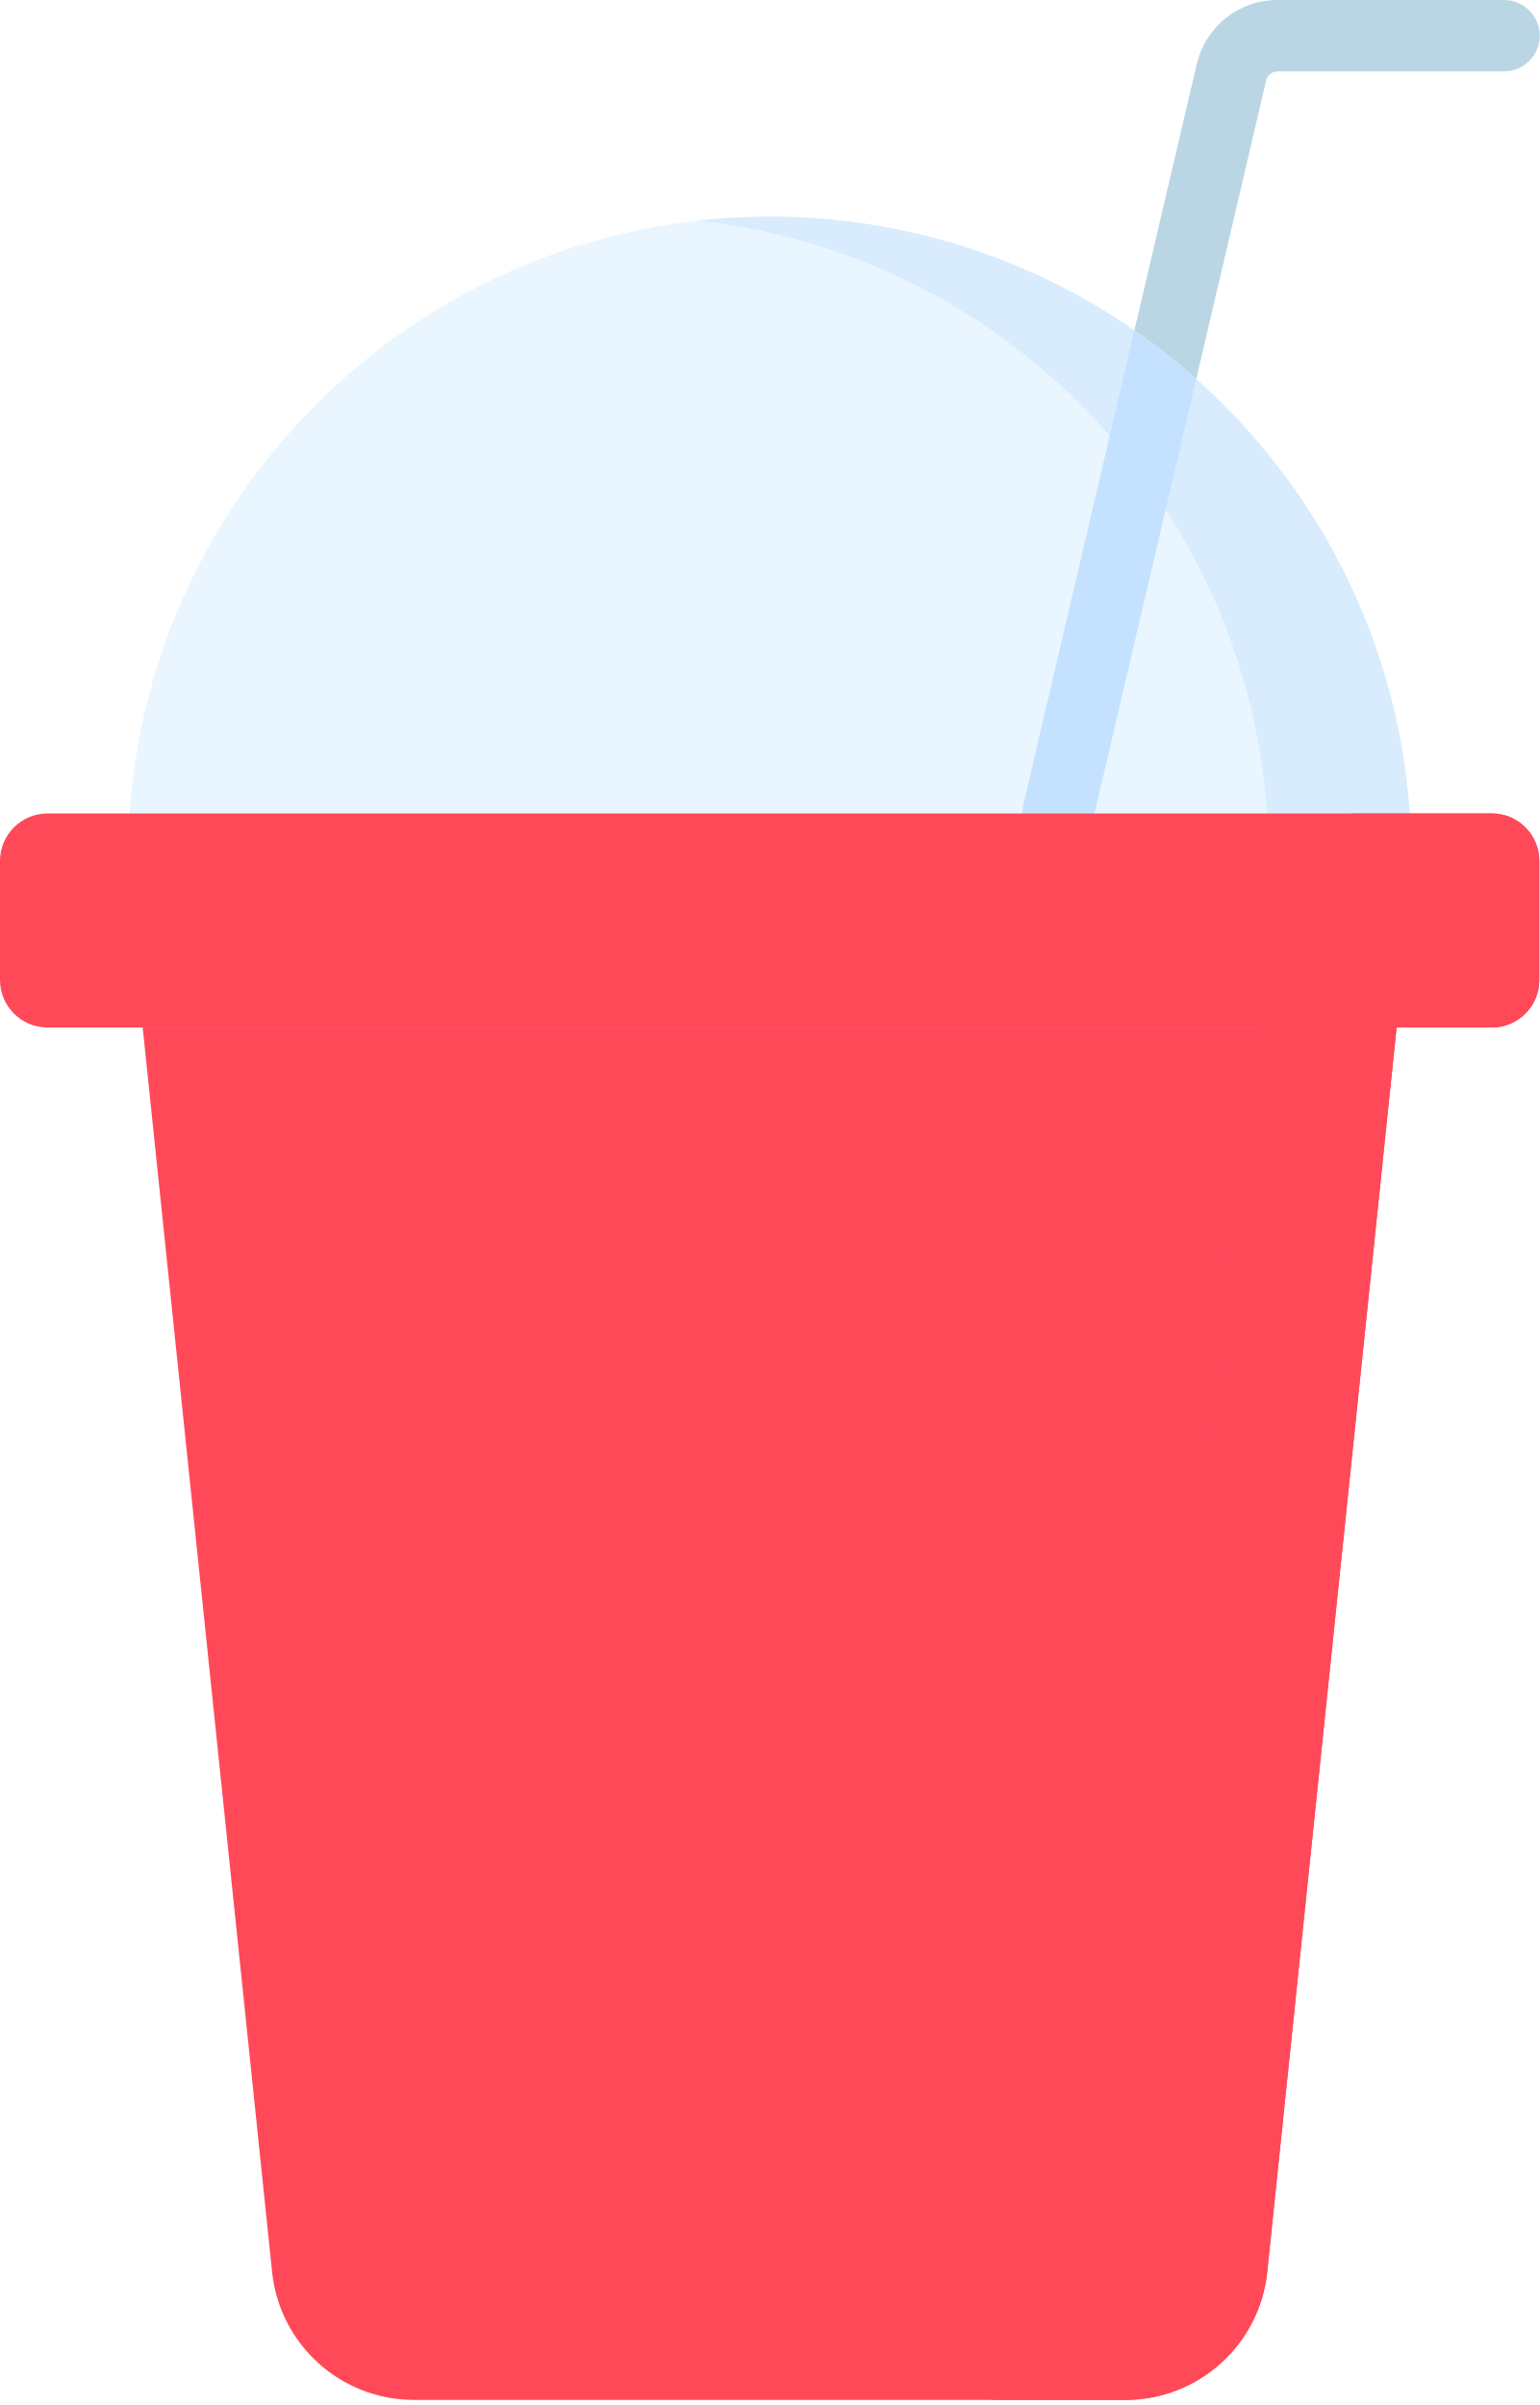
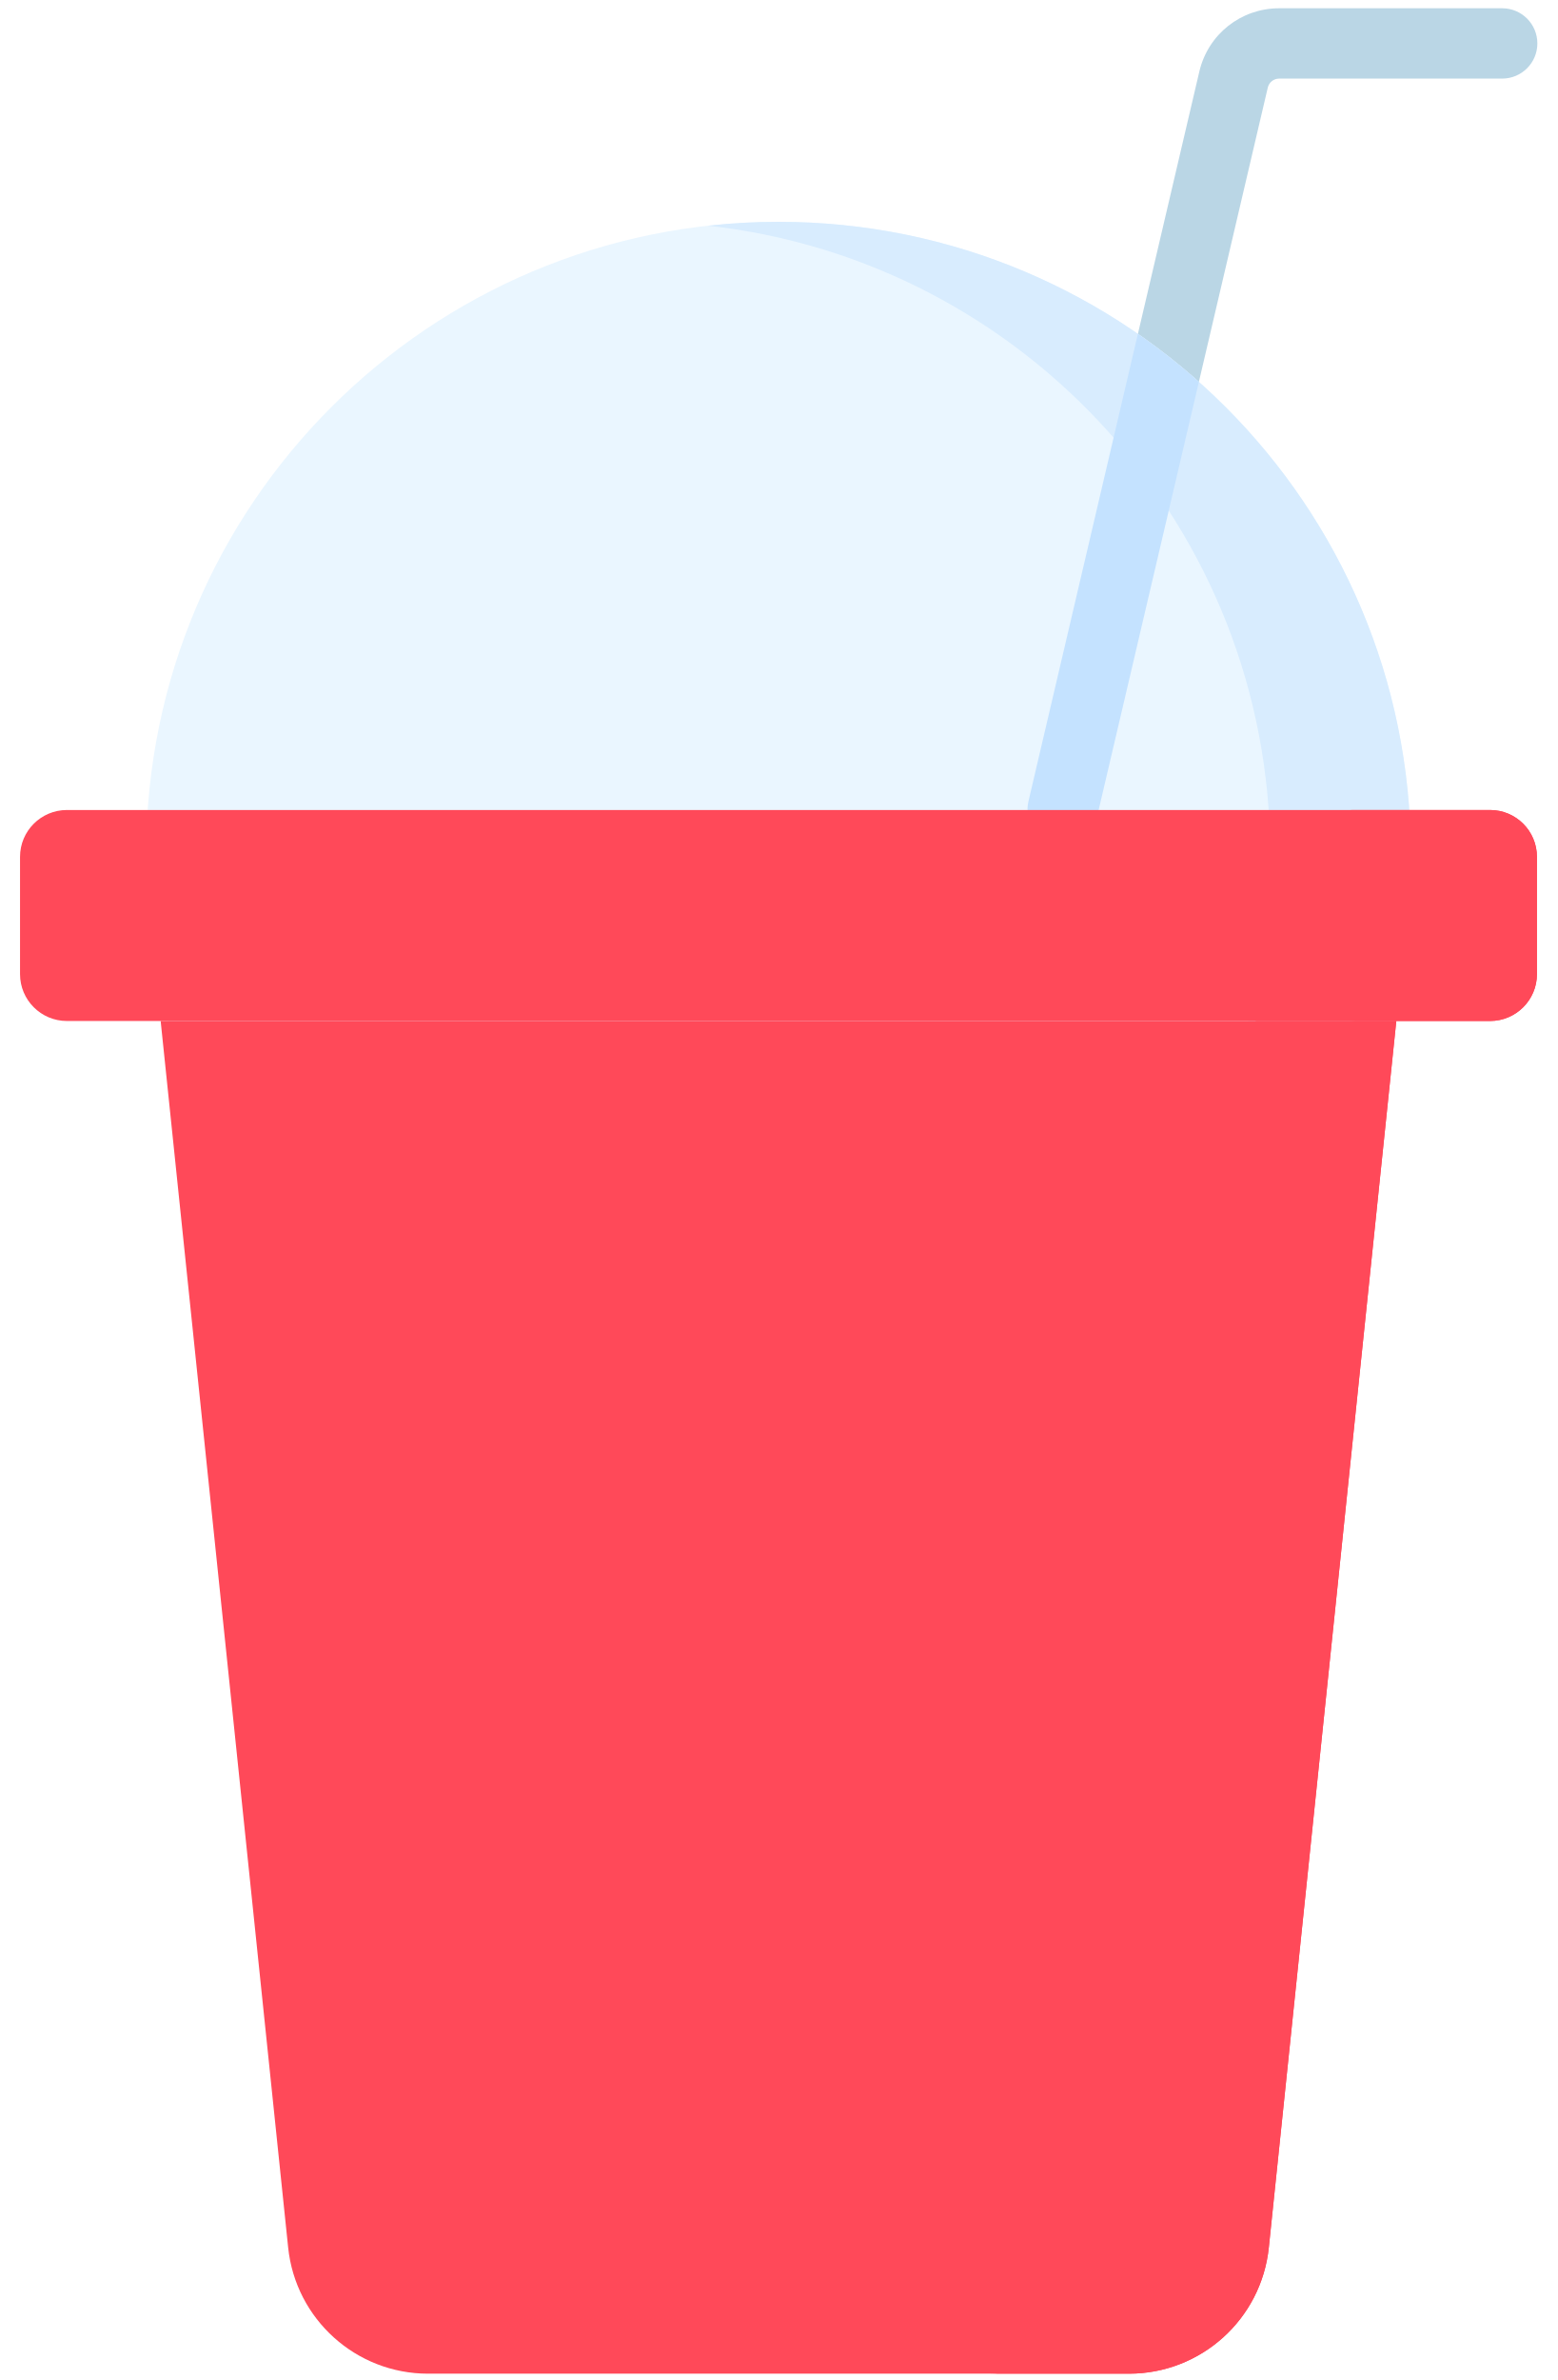
- <svg xmlns="http://www.w3.org/2000/svg" width="89" height="139" viewBox="0 0 89 139" fill="none">
-   <path d="M60.686 48.986C59.577 48.726 58.889 47.616 59.149 46.508L69.172 3.714C69.684 1.527 71.61 0 73.856 0H86.938C88.077 0 89 0.923 89 2.062C89 3.201 88.077 4.124 86.938 4.124H73.856C73.536 4.124 73.26 4.342 73.187 4.654L63.164 47.447C62.904 48.565 61.769 49.239 60.686 48.986Z" fill="#BAD6E5" />
-   <path d="M44.488 86.702C64.972 86.702 81.578 70.097 81.578 49.612C81.578 29.128 64.972 12.522 44.488 12.522C24.004 12.522 7.398 29.128 7.398 49.612C7.398 70.097 24.004 86.702 44.488 86.702Z" fill="#EAF6FF" />
-   <path d="M44.488 12.522C43.093 12.522 41.718 12.602 40.364 12.752C58.907 14.803 73.33 30.522 73.33 49.612C73.33 68.702 58.907 84.421 40.364 86.473C41.718 86.623 43.093 86.702 44.488 86.702C64.972 86.702 81.578 70.097 81.578 49.612C81.578 29.128 64.972 12.522 44.488 12.522Z" fill="#D8ECFE" />
-   <path d="M65.57 19.095L59.149 46.508C58.889 47.616 59.577 48.725 60.686 48.986C61.769 49.239 62.904 48.565 63.164 47.448L69.146 21.908C68.014 20.9 66.82 19.96 65.57 19.095Z" fill="#C4E2FF" />
-   <path d="M65.044 138.707H23.932C19.706 138.707 16.165 135.515 15.728 131.312L8.248 59.386H80.727L73.248 131.312C72.811 135.515 69.269 138.707 65.044 138.707Z" fill="#FF4959" />
-   <path d="M72.479 59.386L65 131.312C64.563 135.515 61.021 138.707 56.796 138.707H65.044C69.269 138.707 72.811 135.515 73.248 131.312L80.728 59.386H72.479Z" fill="#FF4959" />
-   <path d="M86.226 47.014H2.749C1.231 47.014 0 48.245 0 49.763V56.637C0 58.155 1.231 59.386 2.749 59.386H86.226C87.745 59.386 88.976 58.155 88.976 56.637V49.763C88.976 48.245 87.745 47.014 86.226 47.014Z" fill="#FF4959" />
-   <path d="M86.226 47.014H77.978C79.496 47.014 80.728 48.245 80.728 49.763V56.637C80.728 58.155 79.496 59.386 77.978 59.386H86.226C87.745 59.386 88.976 58.155 88.976 56.637V49.763C88.976 48.245 87.745 47.014 86.226 47.014Z" fill="#FF4959" />
+ <svg xmlns="http://www.w3.org/2000/svg" width="72" height="110" viewBox="0 0 72 110" fill="none">
+   <path d="M48.758 38.991C47.884 38.786 47.341 37.912 47.546 37.038L55.446 3.309C55.849 1.585 57.368 0.382 59.138 0.382H69.448C70.346 0.382 71.074 1.109 71.074 2.007C71.074 2.904 70.346 3.632 69.448 3.632H59.138C58.885 3.632 58.668 3.804 58.611 4.05L50.711 37.779C50.505 38.66 49.611 39.191 48.758 38.991V38.991Z" fill="#BAD6E5" />
+   <path d="M35.99 68.719C52.136 68.719 65.224 55.63 65.224 39.485C65.224 23.34 52.136 10.252 35.99 10.252C19.845 10.252 6.757 23.34 6.757 39.485C6.757 55.63 19.845 68.719 35.99 68.719Z" fill="#EAF6FF" />
+   <path d="M35.99 10.252C34.891 10.252 33.807 10.314 32.74 10.432C47.355 12.049 58.723 24.439 58.723 39.485C58.723 54.531 47.355 66.921 32.74 68.538C33.807 68.656 34.891 68.719 35.99 68.719C52.136 68.719 65.224 55.63 65.224 39.485C65.224 23.34 52.136 10.252 35.99 10.252V10.252Z" fill="#D8ECFE" />
+   <path d="M52.606 15.432L47.546 37.038C47.341 37.912 47.884 38.786 48.758 38.991C49.611 39.191 50.505 38.66 50.711 37.779L55.426 17.649C54.533 16.855 53.592 16.114 52.606 15.432V15.432Z" fill="#C4E2FF" />
+   <path d="M52.193 109.708H19.788C16.458 109.708 13.667 107.191 13.322 103.879L7.427 47.188H64.553L58.658 103.879C58.314 107.191 55.523 109.708 52.193 109.708Z" fill="#FF4959" />
+   <path d="M58.053 47.188L52.157 103.879C51.813 107.191 49.022 109.708 45.691 109.708H52.193C55.523 109.708 58.314 107.191 58.659 103.879L64.554 47.188H58.053Z" fill="#FF4959" />
+   <path d="M68.888 37.437H3.093C1.896 37.437 0.926 38.407 0.926 39.604V45.022C0.926 46.218 1.896 47.189 3.093 47.189H68.888C70.084 47.189 71.055 46.218 71.055 45.022V39.604C71.055 38.407 70.084 37.437 68.888 37.437Z" fill="#FF4959" />
+   <path d="M68.888 37.437H62.386C63.583 37.437 64.554 38.407 64.554 39.604V45.022C64.554 46.218 63.583 47.189 62.386 47.189H68.888C70.084 47.189 71.055 46.218 71.055 45.022V39.604C71.055 38.407 70.084 37.437 68.888 37.437Z" fill="#FF4959" />
</svg>
